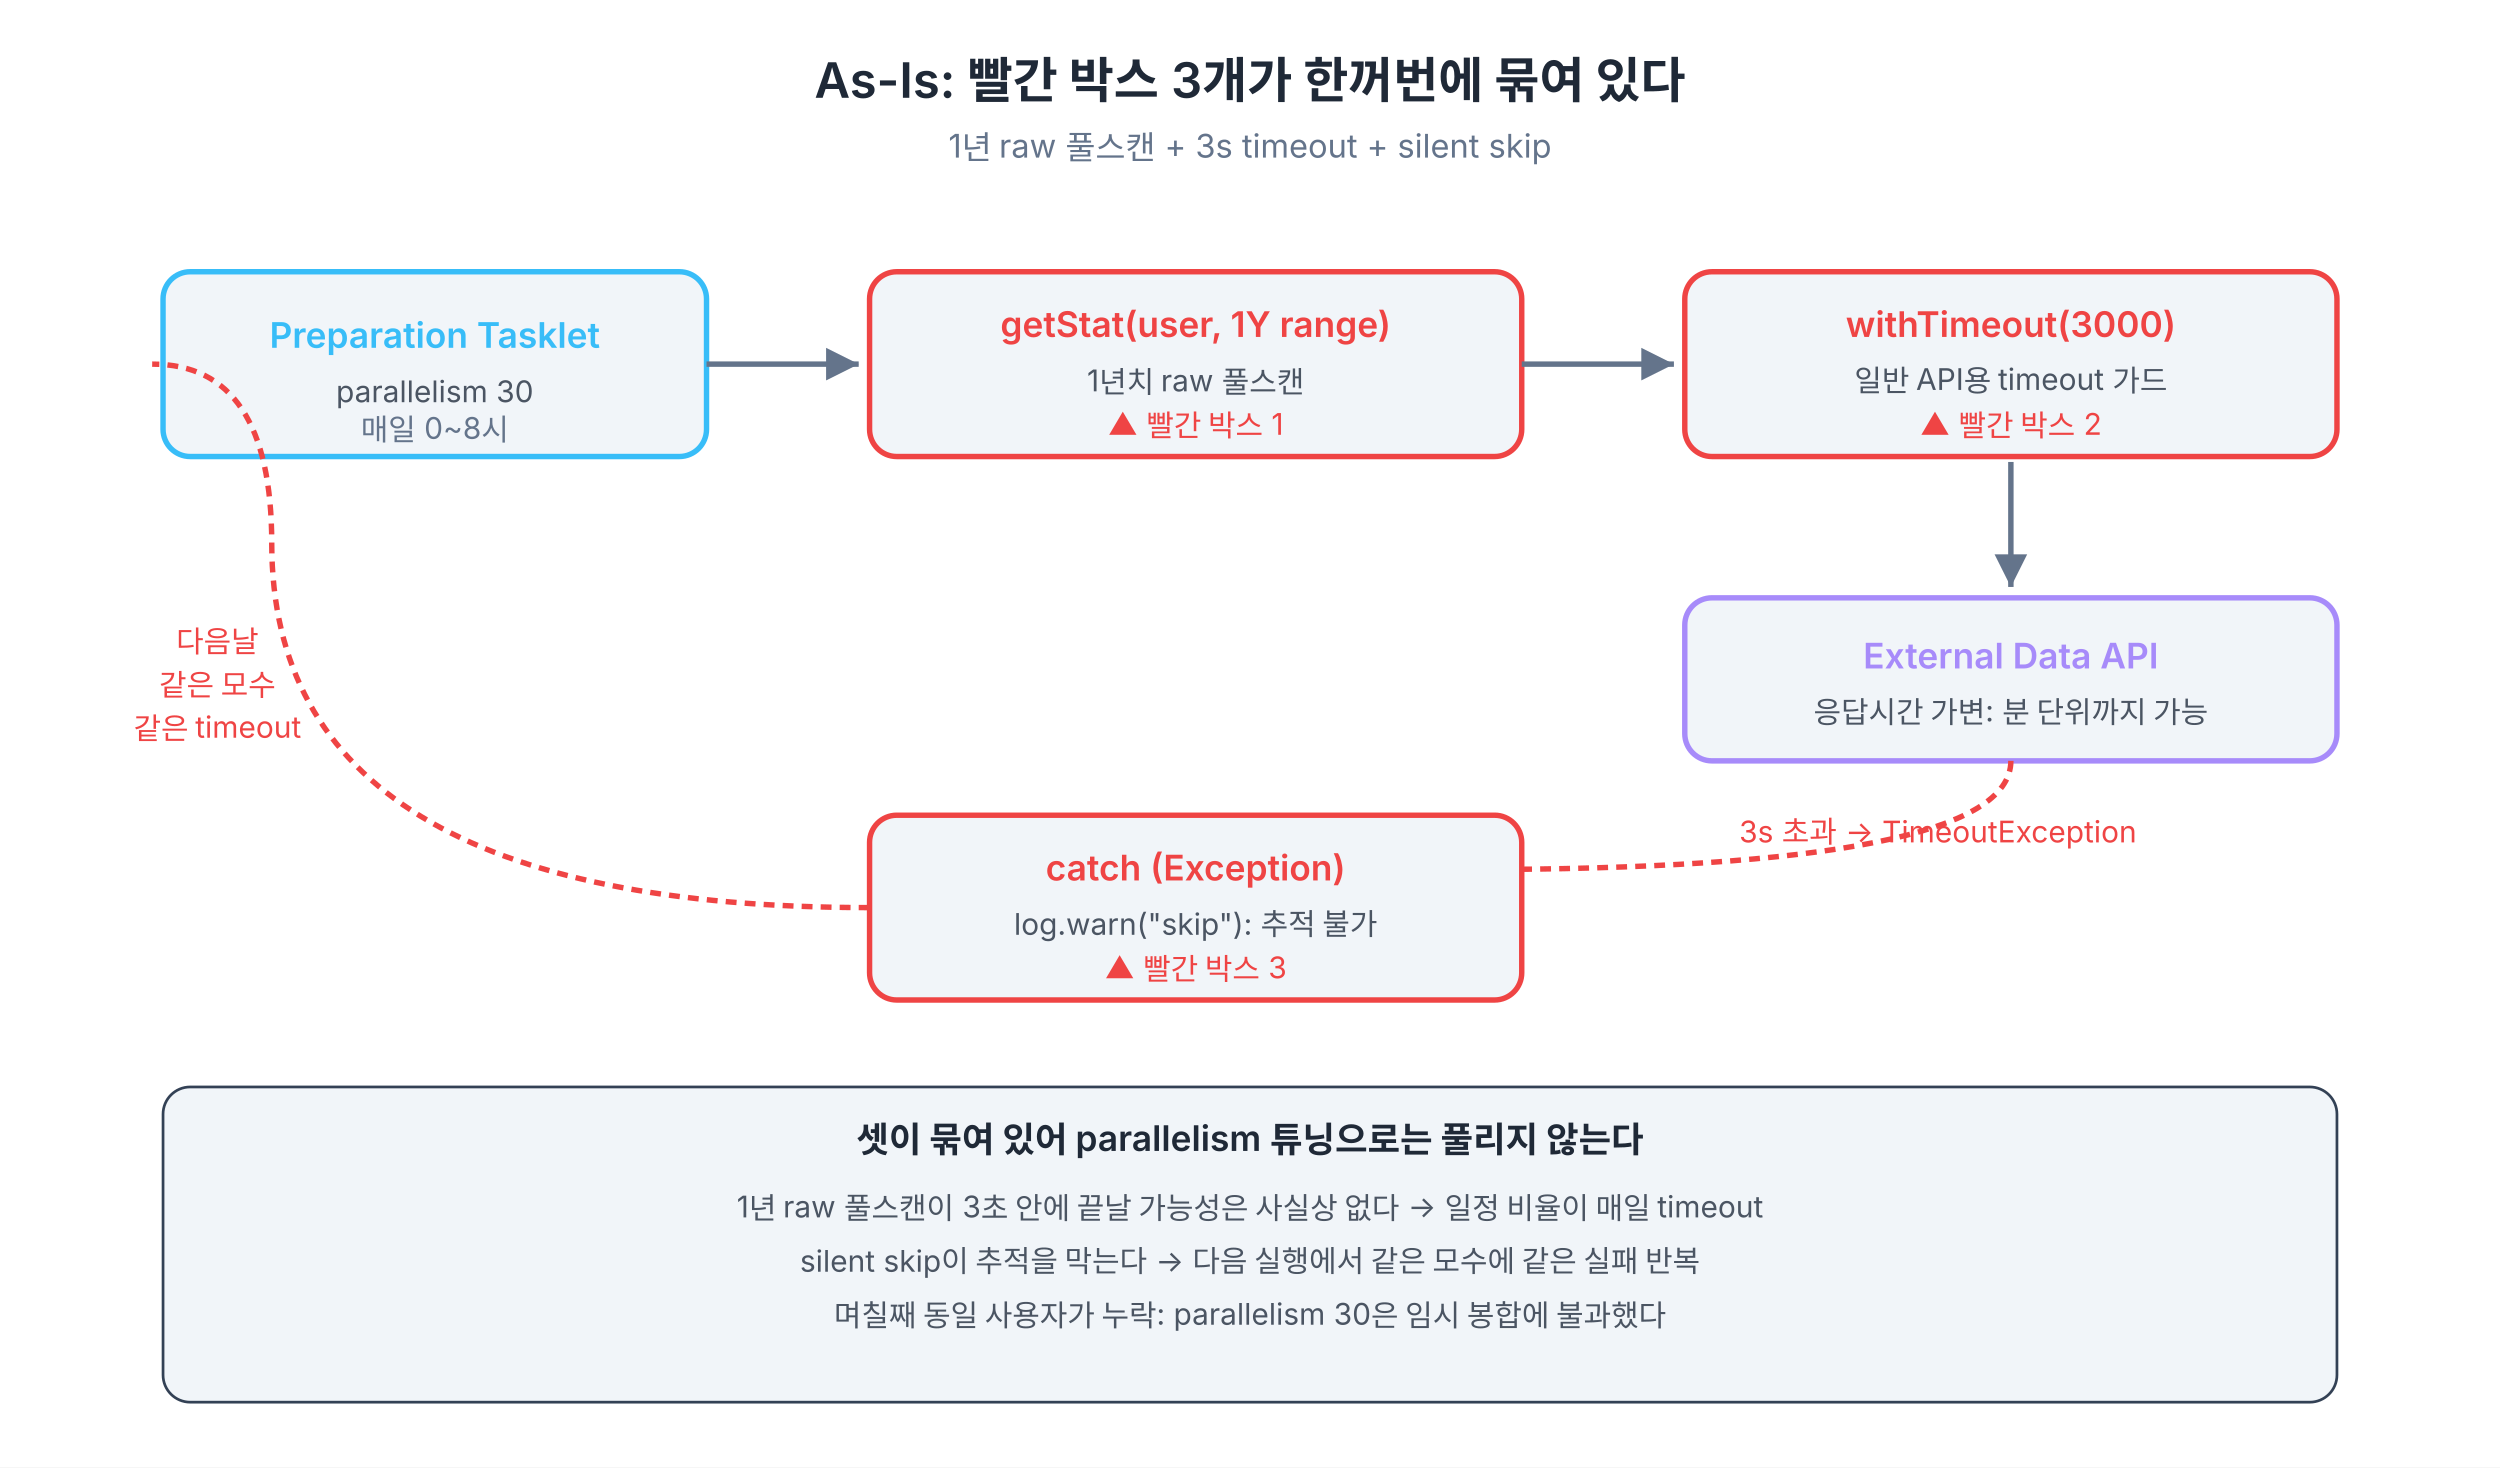
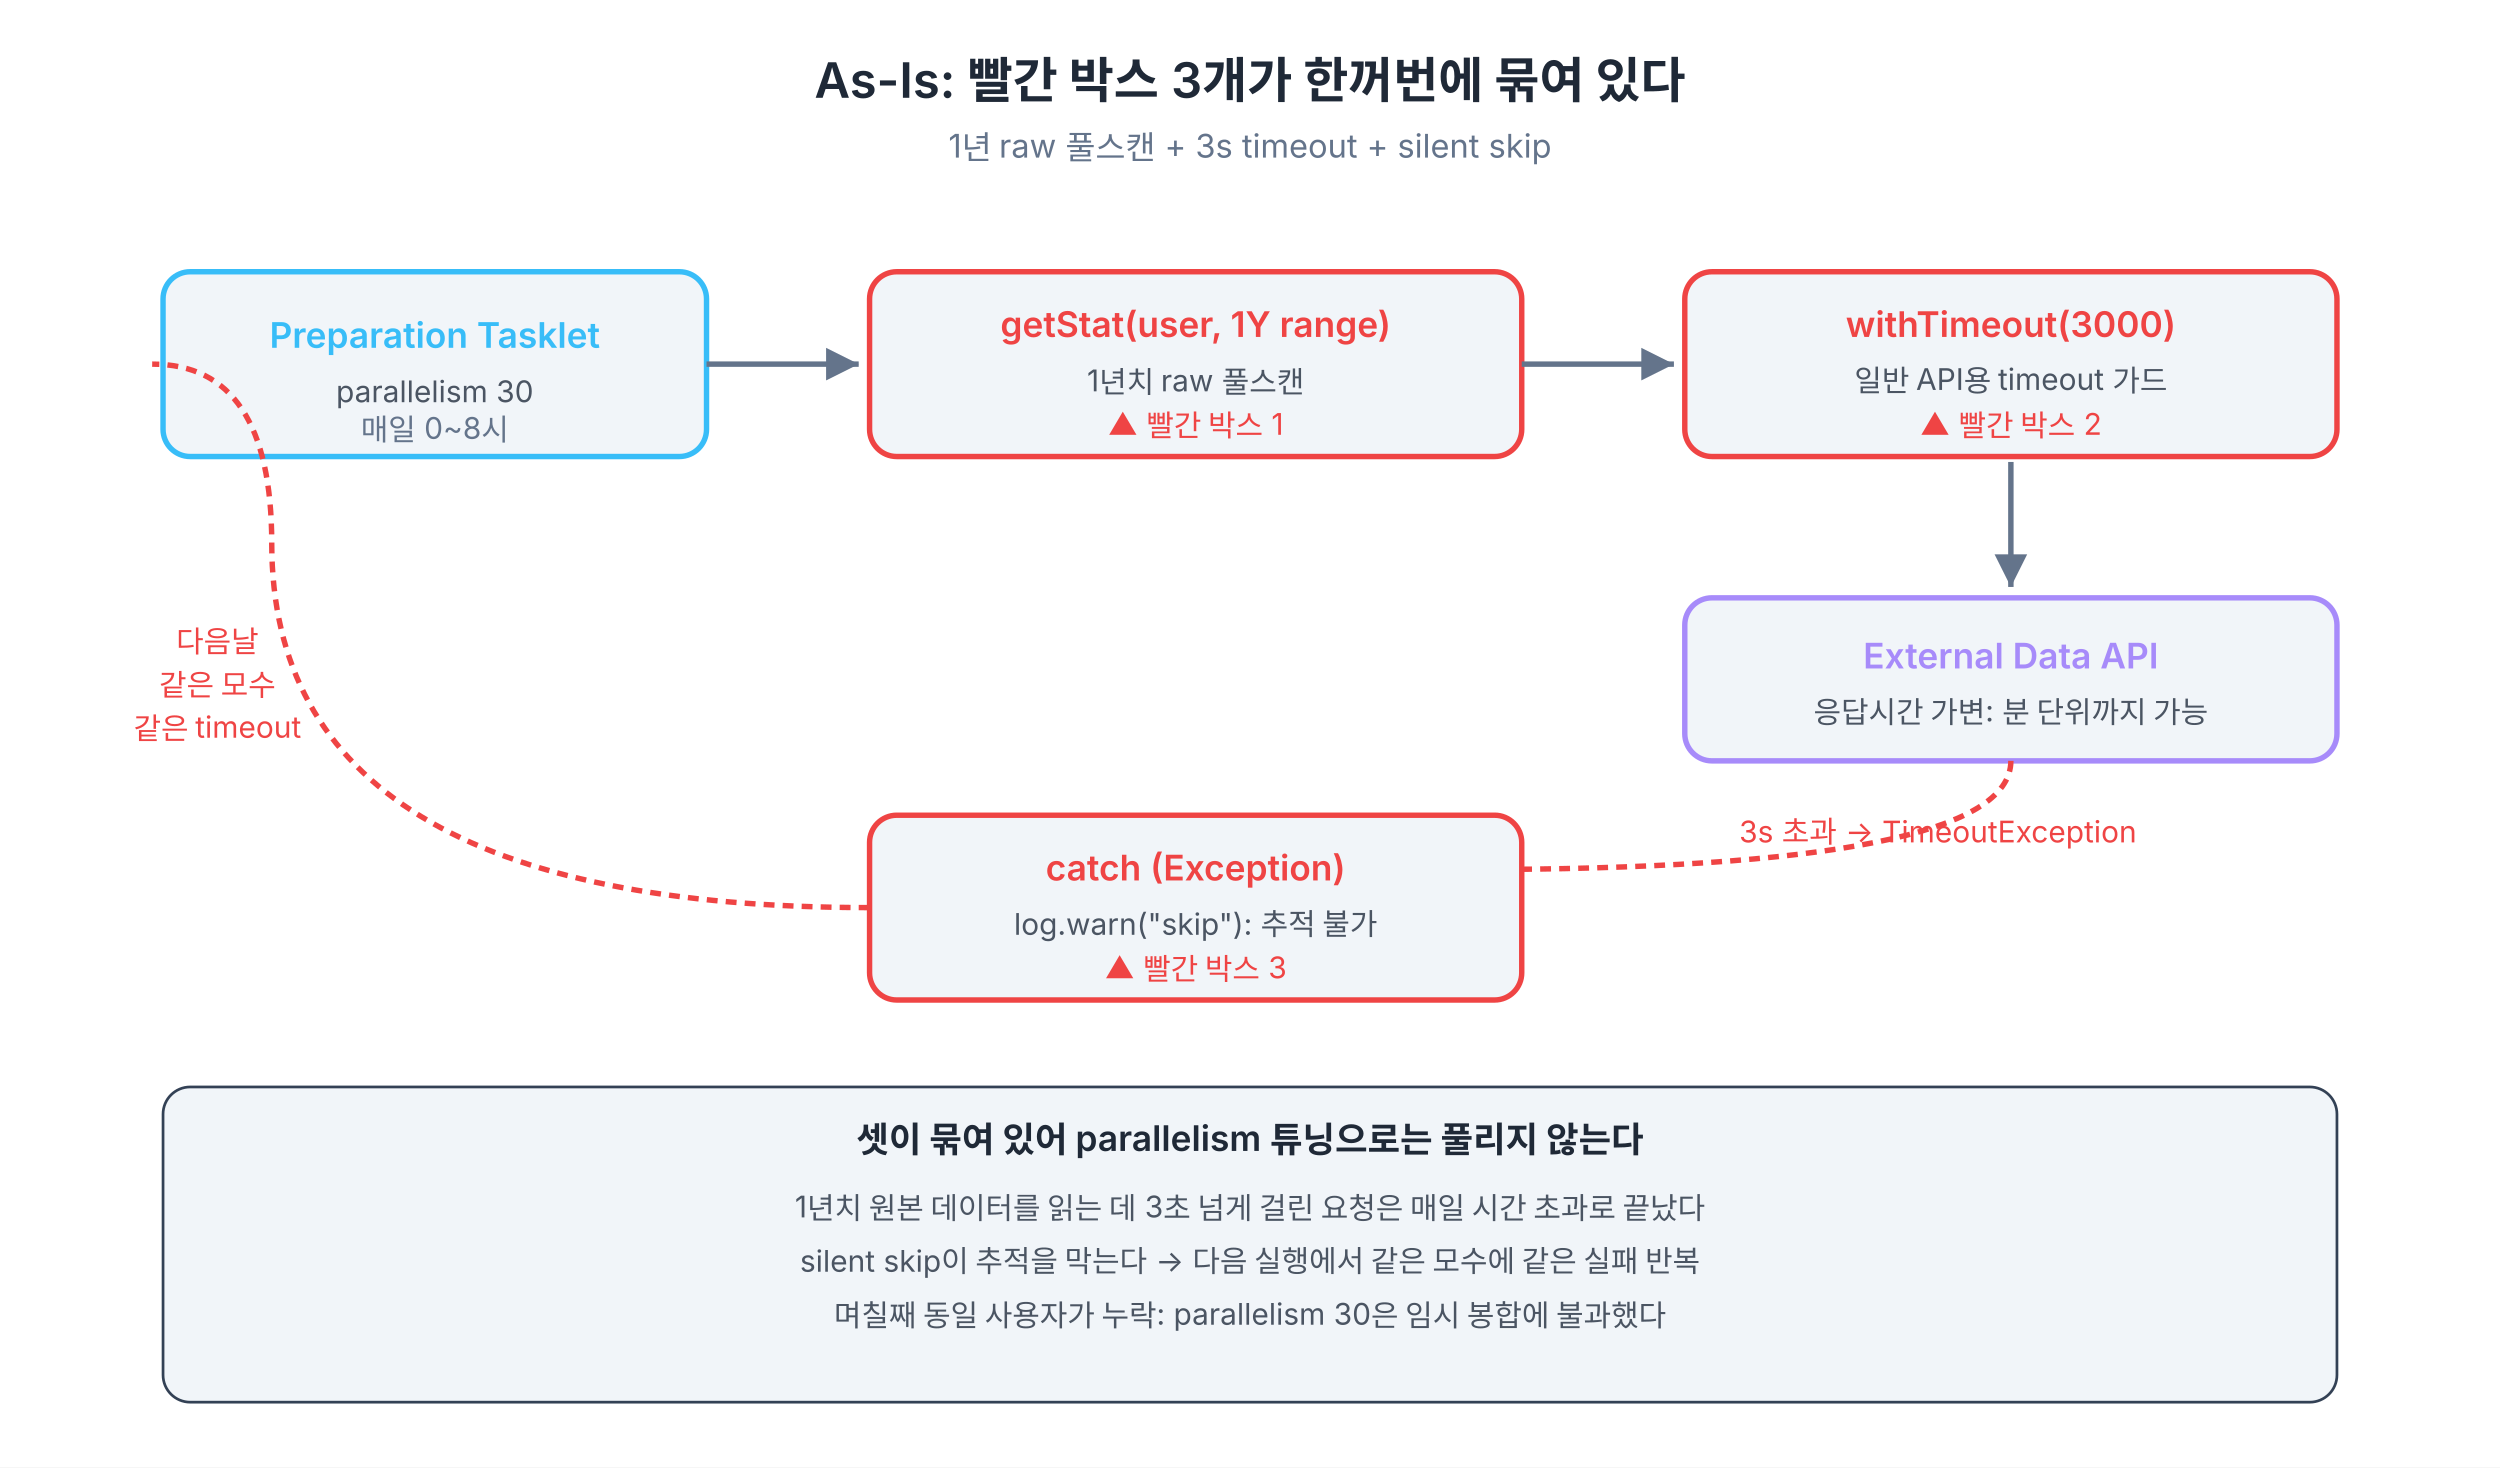
<svg xmlns="http://www.w3.org/2000/svg" viewBox="0 0 920 540" font-family="system-ui, -apple-system, sans-serif">
  <rect width="920" height="540" fill="#ffffff" />
  <text x="460" y="36" fill="#1f2937" font-size="18" font-weight="600" text-anchor="middle">As-Is: 빨간 박스 3개가 한꺼번에 묶여 있다</text>
  <text x="460" y="58" fill="#64748b" font-size="12" text-anchor="middle">1년 raw 풀스캔 + 3s timeout + silent skip</text>
  <defs>
    <marker id="arrA" viewBox="0 0 10 10" refX="10" refY="5" markerWidth="6" markerHeight="6" orient="auto">
      <path d="M 0 0 L 10 5 L 0 10 z" fill="#64748b" />
    </marker>
    <marker id="arrErr" viewBox="0 0 10 10" refX="10" refY="5" markerWidth="6" markerHeight="6" orient="auto">
      <path d="M 0 0 L 10 5 L 0 10 z" fill="#ef4444" />
    </marker>
  </defs>
  <rect x="60" y="100" width="200" height="68" rx="10" fill="#f1f5f9" stroke="#38bdf8" stroke-width="2" />
  <text x="160" y="128" fill="#38bdf8" font-size="13" font-weight="600" text-anchor="middle">Preparation Tasklet</text>
  <text x="160" y="148" fill="#4b5563" font-size="11" text-anchor="middle">parallelism 30</text>
  <text x="160" y="162" fill="#64748b" font-size="11" text-anchor="middle">매일 0~8시</text>
  <rect x="320" y="100" width="240" height="68" rx="10" fill="#f1f5f9" stroke="#ef4444" stroke-width="2" />
  <text x="440" y="124" fill="#ef4444" font-size="13" font-weight="600" text-anchor="middle">getStat(user, 1Y range)</text>
  <text x="440" y="144" fill="#4b5563" font-size="11" text-anchor="middle">1년치 raw 풀스캔</text>
  <text x="440" y="160" fill="#ef4444" font-size="11" text-anchor="middle">▲ 빨간 박스 1</text>
  <rect x="620" y="100" width="240" height="68" rx="10" fill="#f1f5f9" stroke="#ef4444" stroke-width="2" />
  <text x="740" y="124" fill="#ef4444" font-size="13" font-weight="600" text-anchor="middle">withTimeout(3000)</text>
  <text x="740" y="144" fill="#4b5563" font-size="11" text-anchor="middle">일반 API용 timeout 가드</text>
  <text x="740" y="160" fill="#ef4444" font-size="11" text-anchor="middle">▲ 빨간 박스 2</text>
  <line x1="260" y1="134" x2="316" y2="134" stroke="#64748b" stroke-width="2" marker-end="url(#arrA)" />
  <line x1="560" y1="134" x2="616" y2="134" stroke="#64748b" stroke-width="2" marker-end="url(#arrA)" />
  <rect x="620" y="220" width="240" height="60" rx="10" fill="#f1f5f9" stroke="#a78bfa" stroke-width="2" />
  <text x="740" y="246" fill="#a78bfa" font-size="13" font-weight="600" text-anchor="middle">External Data API</text>
  <text x="740" y="266" fill="#4b5563" font-size="11" text-anchor="middle">응답시간 가변: 분 단위까지 가능</text>
  <line x1="740" y1="170" x2="740" y2="216" stroke="#64748b" stroke-width="2" marker-end="url(#arrA)" />
  <path d="M 740 280 Q 740 320 540 320" stroke="#ef4444" stroke-width="2" stroke-dasharray="4 3" fill="none" marker-end="url(#arrErr)" />
  <text x="640" y="310" fill="#ef4444" font-size="11">3s 초과 → TimeoutException</text>
  <rect x="320" y="300" width="240" height="68" rx="10" fill="#f1f5f9" stroke="#ef4444" stroke-width="2" />
  <text x="440" y="324" fill="#ef4444" font-size="13" font-weight="600" text-anchor="middle">catch (Exception)</text>
  <text x="440" y="344" fill="#4b5563" font-size="11" text-anchor="middle">log.warn("skip"): 추적 불가</text>
  <text x="440" y="360" fill="#ef4444" font-size="11" text-anchor="middle">▲ 빨간 박스 3</text>
  <path d="M 320 334 Q 100 334 100 200 Q 100 134 56 134" stroke="#ef4444" stroke-width="2" stroke-dasharray="4 3" fill="none" />
  <text x="80" y="240" fill="#ef4444" font-size="11" text-anchor="middle">다음날</text>
  <text x="80" y="256" fill="#ef4444" font-size="11" text-anchor="middle">같은 모수</text>
  <text x="80" y="272" fill="#ef4444" font-size="11" text-anchor="middle">같은 timeout</text>
  <rect x="60" y="400" width="800" height="116" rx="10" fill="#f1f5f9" stroke="#334155" stroke-width="1" />
  <text x="460" y="424" fill="#1f2937" font-size="13" font-weight="600" text-anchor="middle">셋이 묶여 있어 parallelism 튜닝으로는 풀리지 않는다</text>
-   <text x="460" y="448" fill="#4b5563" font-size="11" text-anchor="middle">1년 raw 풀스캔이 3초 안에 끝날 가능성은 사실상 없다 → 일정 비율이 매일 timeout</text>
+   <text x="460" y="448" fill="#4b5563" font-size="11" text-anchor="middle">1년치 원본 데이터를 읽는 데 3초 넘게 걸린 요청은 매일 시간 초과로 끝났다</text>
  <text x="460" y="468" fill="#4b5563" font-size="11" text-anchor="middle">silent skip이 추적을 막는다 → 다음 실행에서 같은 모수에 같은 실패 반복</text>
  <text x="460" y="488" fill="#4b5563" font-size="11" text-anchor="middle">며칠째 동일 사용자가 누락: parallelism 30은 임시 봉합에 불과했다</text>
</svg>
